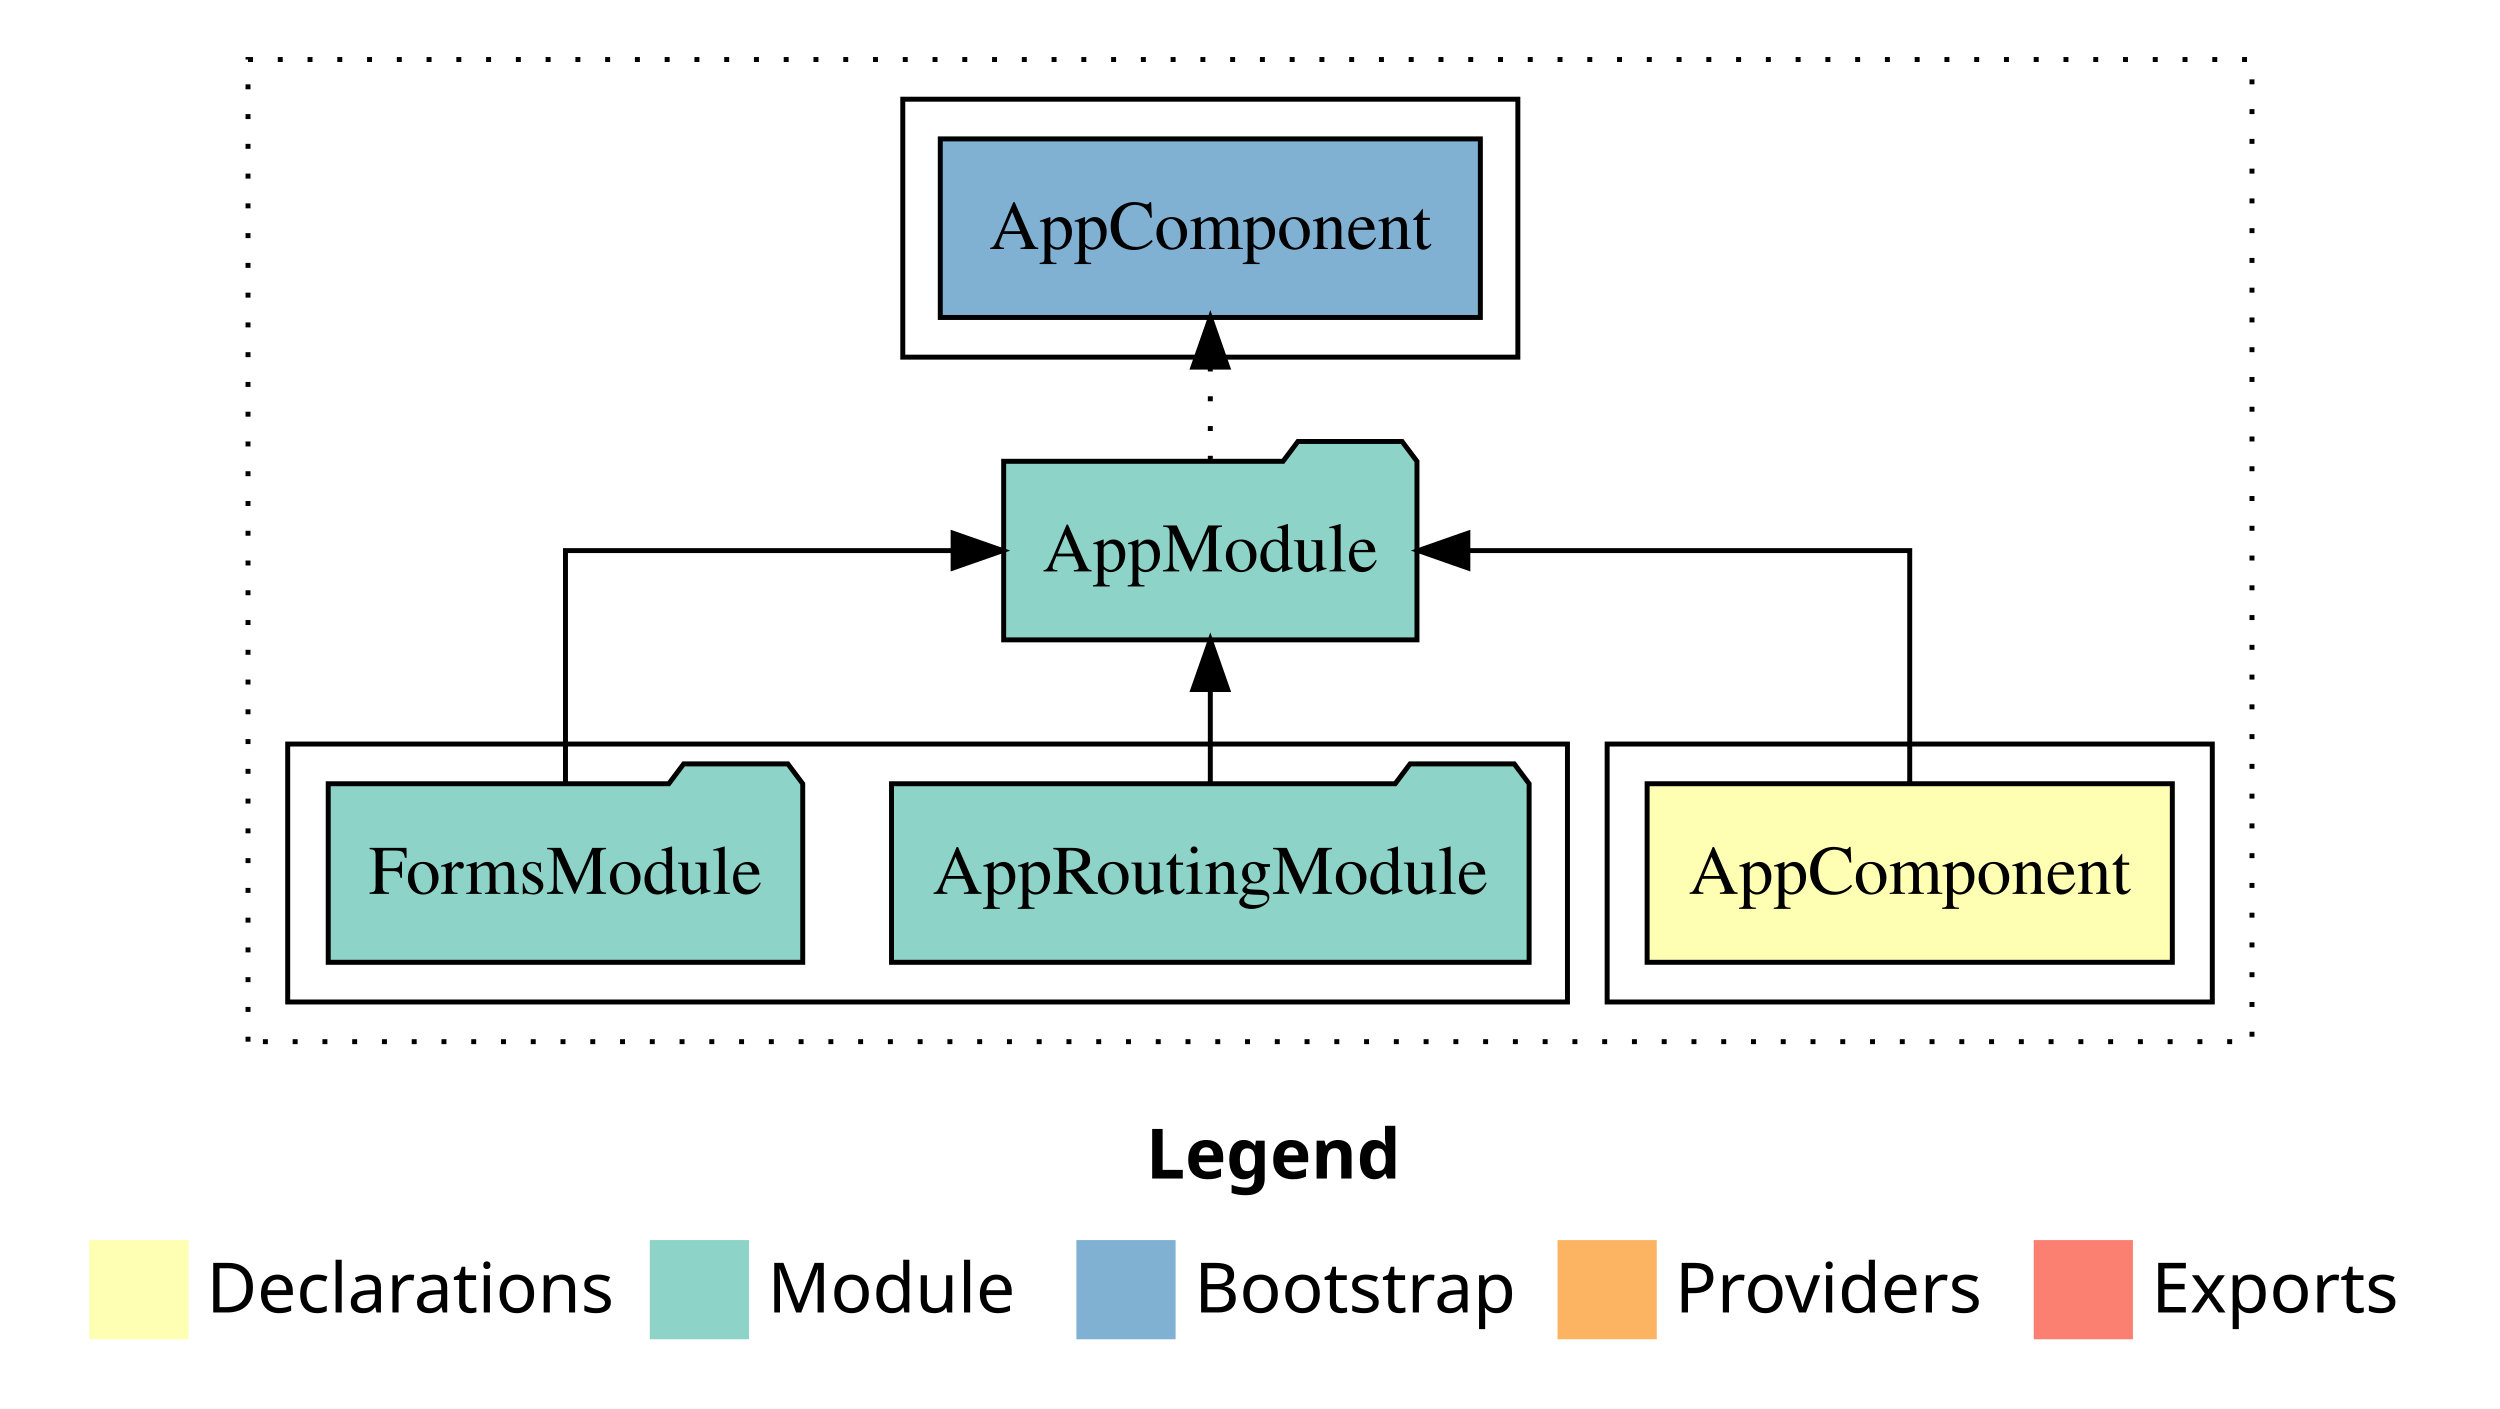
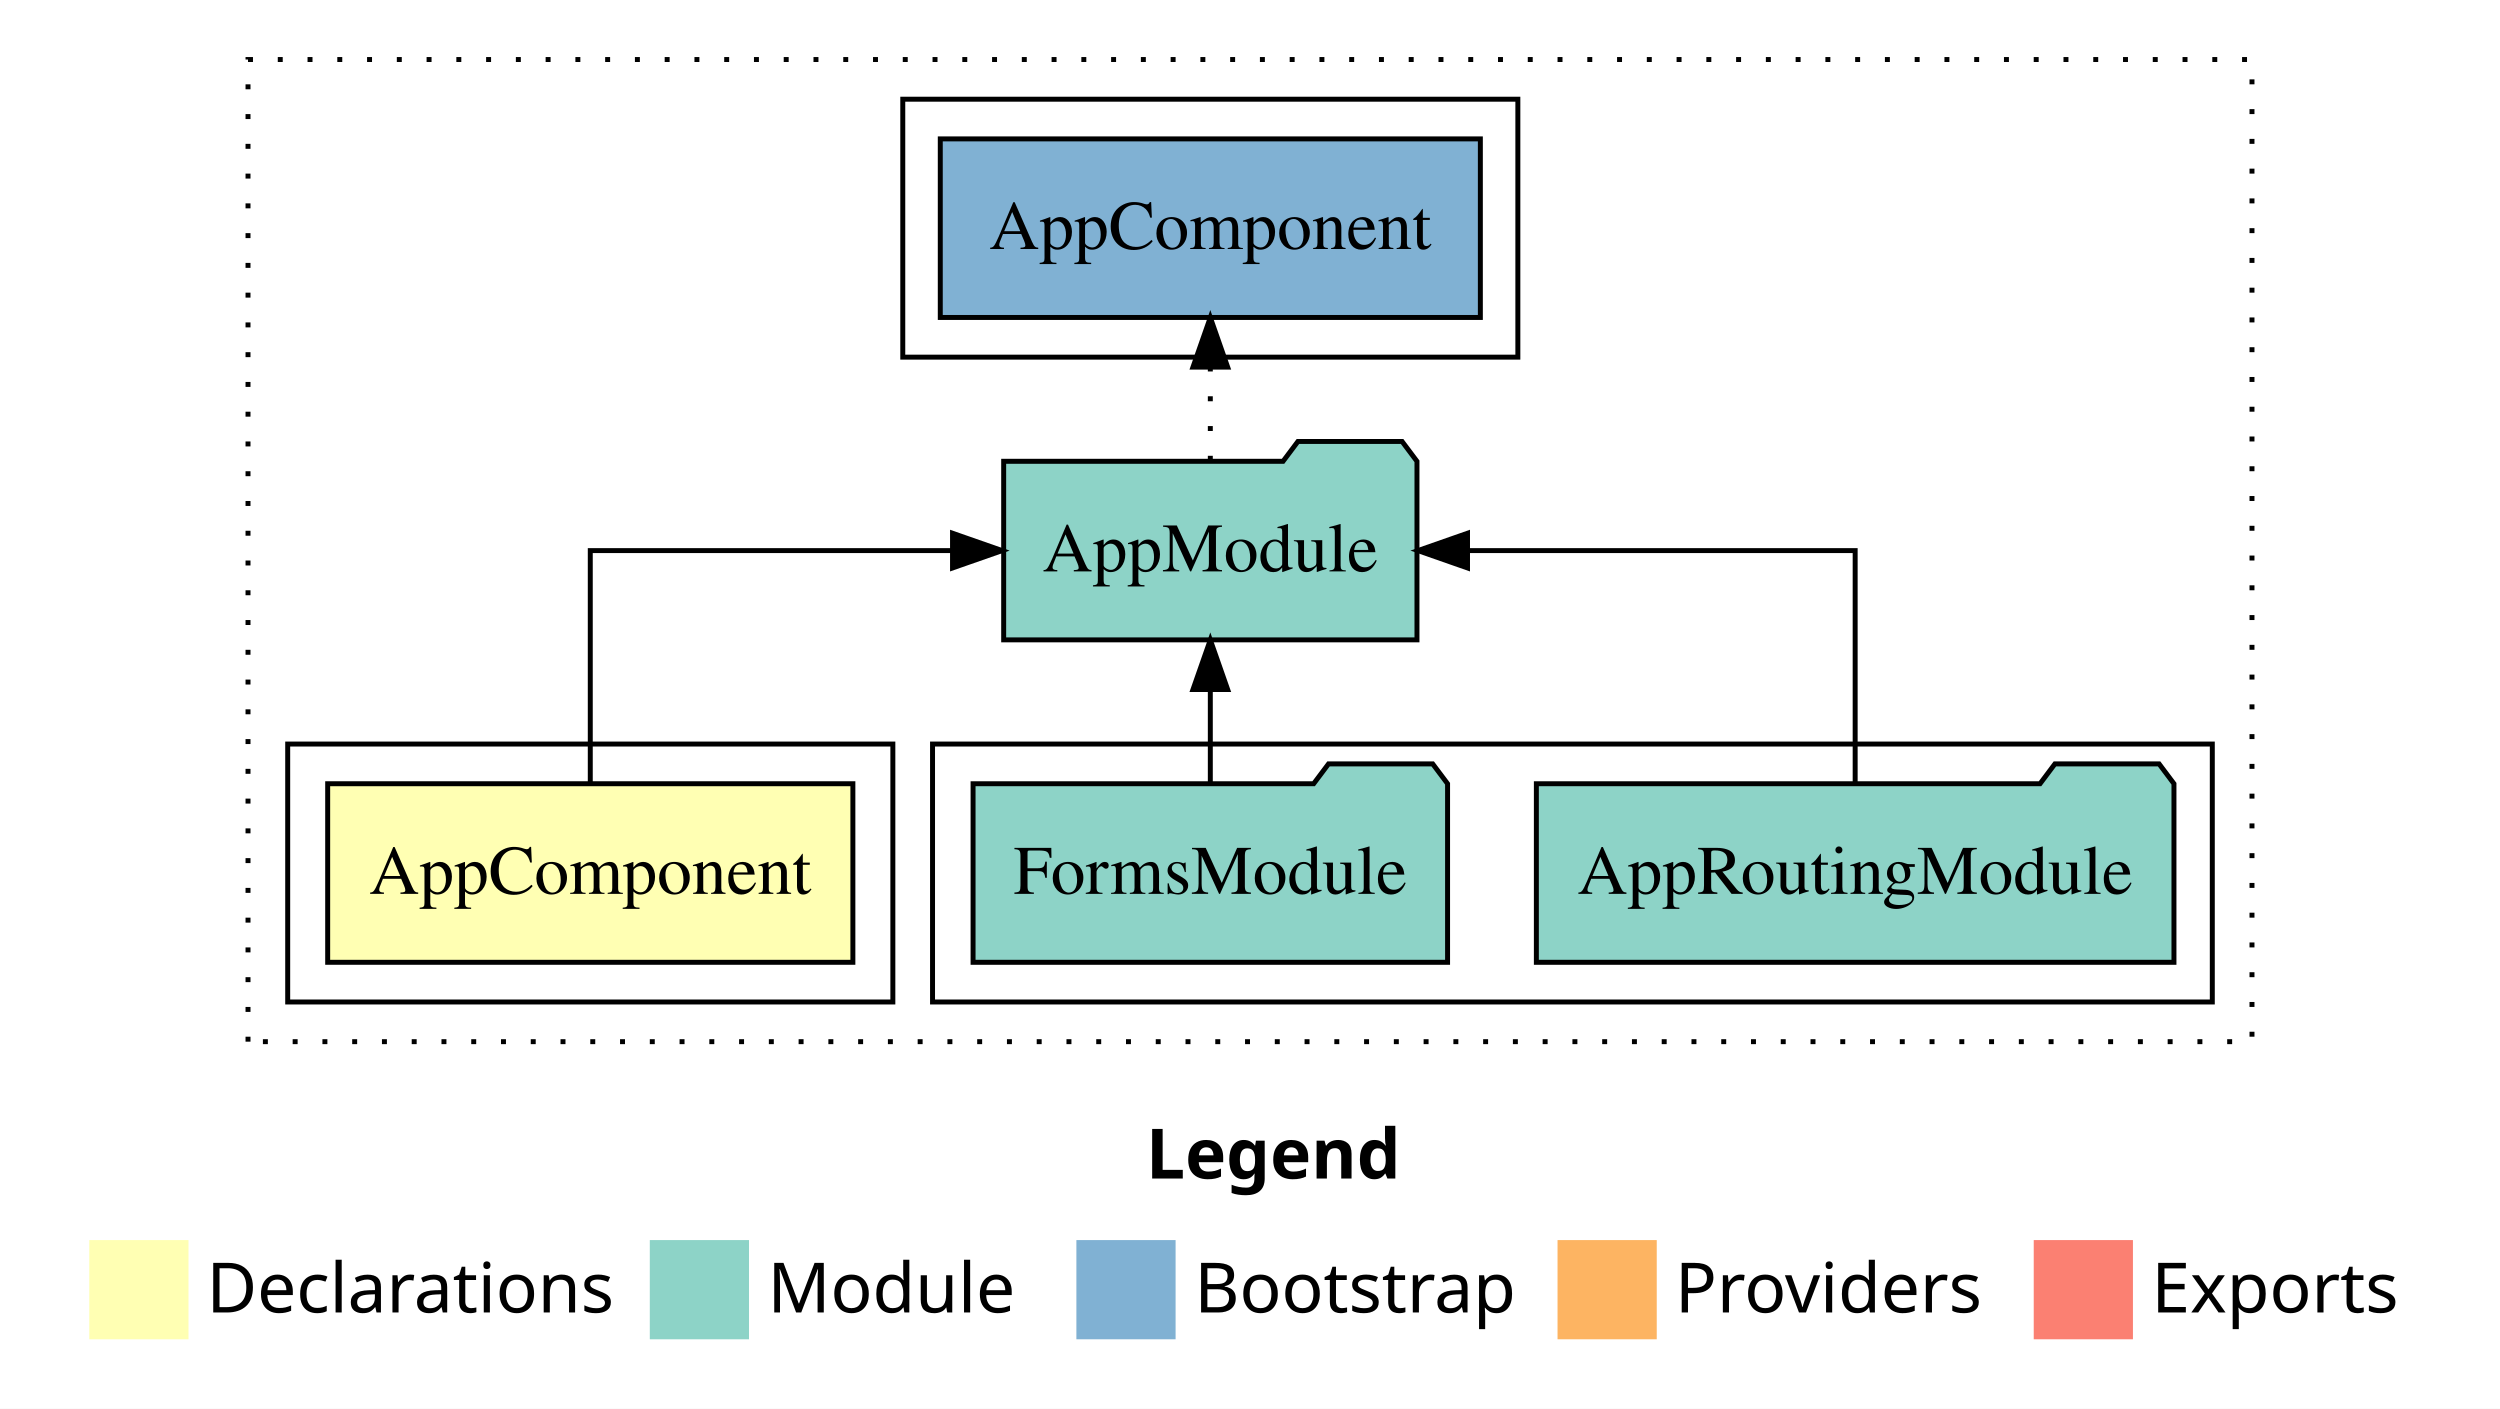
<svg xmlns="http://www.w3.org/2000/svg" width="504pt" height="284pt" viewBox="0.00 0.00 504.00 284.00">
  <g id="graph0" class="graph" transform="scale(1 1) rotate(0) translate(4 280)">
    <polygon fill="white" stroke="transparent" points="-4,4 -4,-280 500,-280 500,4 -4,4" />
    <text text-anchor="start" x="227.01" y="-42.4" font-family="sans-serif" font-weight="bold" font-size="14.00">Legend</text>
    <polygon fill="#ffffb3" stroke="transparent" points="14,-10 14,-30 34,-30 34,-10 14,-10" />
    <text text-anchor="start" x="37.63" y="-15.4" font-family="sans-serif" font-size="14.00">  Declarations</text>
    <polygon fill="#8dd3c7" stroke="transparent" points="127,-10 127,-30 147,-30 147,-10 127,-10" />
    <text text-anchor="start" x="150.73" y="-15.4" font-family="sans-serif" font-size="14.00">  Module</text>
    <polygon fill="#80b1d3" stroke="transparent" points="213,-10 213,-30 233,-30 233,-10 213,-10" />
    <text text-anchor="start" x="236.78" y="-15.4" font-family="sans-serif" font-size="14.00">  Bootstrap</text>
    <polygon fill="#fdb462" stroke="transparent" points="310,-10 310,-30 330,-30 330,-10 310,-10" />
    <text text-anchor="start" x="333.67" y="-15.4" font-family="sans-serif" font-size="14.00">  Providers</text>
    <polygon fill="#fb8072" stroke="transparent" points="406,-10 406,-30 426,-30 426,-10 406,-10" />
    <text text-anchor="start" x="429.73" y="-15.4" font-family="sans-serif" font-size="14.00">  Exports</text>
    <g id="clust1" class="cluster">
      <polygon fill="none" stroke="black" stroke-dasharray="1,5" points="46,-70 46,-268 450,-268 450,-70 46,-70" />
    </g>
-     <g id="clust2" class="cluster">
-       <polygon fill="none" stroke="black" points="320,-78 320,-130 442,-130 442,-78 320,-78" />
+     <g id="clust4" class="cluster">
+       <polygon fill="none" stroke="black" points="184,-78 184,-130 442,-130 442,-78 184,-78" />
    </g>
    <g id="clust6" class="cluster">
      <polygon fill="none" stroke="black" points="178,-208 178,-260 302,-260 302,-208 178,-208" />
    </g>
-     <g id="clust4" class="cluster">
-       <polygon fill="none" stroke="black" points="54,-78 54,-130 312,-130 312,-78 54,-78" />
+     <g id="clust2" class="cluster">
+       <polygon fill="none" stroke="black" points="54,-78 54,-130 176,-130 176,-78 54,-78" />
    </g>
    <g id="node1" class="node">
-       <polygon fill="#ffffb3" stroke="black" points="433.94,-122 328.06,-122 328.06,-86 433.94,-86 433.94,-122" />
-       <text text-anchor="middle" x="381" y="-99.8" font-family="Times,serif" font-size="14.00">AppComponent</text>
+       <polygon fill="#ffffb3" stroke="black" points="167.94,-122 62.06,-122 62.06,-86 167.94,-86 167.94,-122" />
+       <text text-anchor="middle" x="115" y="-99.8" font-family="Times,serif" font-size="14.00">AppComponent</text>
    </g>
    <g id="node2" class="node">
      <polygon fill="#8dd3c7" stroke="black" points="281.66,-187 278.66,-191 257.66,-191 254.66,-187 198.34,-187 198.34,-151 281.66,-151 281.66,-187" />
      <text text-anchor="middle" x="240" y="-164.8" font-family="Times,serif" font-size="14.00">AppModule</text>
    </g>
    <g id="edge1" class="edge">
-       <path fill="none" stroke="black" d="M381,-122.11C381,-141.34 381,-169 381,-169 381,-169 291.92,-169 291.92,-169" />
-       <polygon fill="black" stroke="black" points="291.92,-165.5 281.92,-169 291.92,-172.5 291.92,-165.5" />
+       <path fill="none" stroke="black" d="M115,-122.11C115,-141.34 115,-169 115,-169 115,-169 188.03,-169 188.03,-169" />
+       <polygon fill="black" stroke="black" points="188.03,-172.5 198.03,-169 188.03,-165.5 188.03,-172.5" />
    </g>
    <g id="node5" class="node">
      <polygon fill="#80b1d3" stroke="black" points="294.44,-252 185.56,-252 185.56,-216 294.44,-216 294.44,-252" />
      <text text-anchor="middle" x="240" y="-229.8" font-family="Times,serif" font-size="14.00">AppComponent </text>
    </g>
    <g id="edge4" class="edge">
      <path fill="none" stroke="black" stroke-dasharray="1,5" d="M240,-187.11C240,-187.11 240,-205.99 240,-205.99" />
      <polygon fill="black" stroke="black" points="236.5,-205.99 240,-215.99 243.5,-205.99 236.5,-205.99" />
    </g>
    <g id="node3" class="node">
-       <polygon fill="#8dd3c7" stroke="black" points="304.27,-122 301.27,-126 280.27,-126 277.27,-122 175.73,-122 175.73,-86 304.27,-86 304.27,-122" />
-       <text text-anchor="middle" x="240" y="-99.8" font-family="Times,serif" font-size="14.00">AppRoutingModule</text>
+       <polygon fill="#8dd3c7" stroke="black" points="434.27,-122 431.27,-126 410.27,-126 407.27,-122 305.73,-122 305.73,-86 434.27,-86 434.27,-122" />
+       <text text-anchor="middle" x="370" y="-99.8" font-family="Times,serif" font-size="14.00">AppRoutingModule</text>
    </g>
    <g id="edge2" class="edge">
+       <path fill="none" stroke="black" d="M370,-122.11C370,-141.34 370,-169 370,-169 370,-169 291.85,-169 291.85,-169" />
+       <polygon fill="black" stroke="black" points="291.85,-165.5 281.85,-169 291.85,-172.5 291.85,-165.5" />
+     </g>
+     <g id="node4" class="node">
+       <polygon fill="#8dd3c7" stroke="black" points="287.83,-122 284.83,-126 263.83,-126 260.83,-122 192.17,-122 192.17,-86 287.83,-86 287.83,-122" />
+       <text text-anchor="middle" x="240" y="-99.8" font-family="Times,serif" font-size="14.00">FormsModule</text>
+     </g>
+     <g id="edge3" class="edge">
      <path fill="none" stroke="black" d="M240,-122.11C240,-122.11 240,-140.99 240,-140.99" />
      <polygon fill="black" stroke="black" points="236.5,-140.99 240,-150.99 243.5,-140.99 236.5,-140.99" />
    </g>
-     <g id="node4" class="node">
-       <polygon fill="#8dd3c7" stroke="black" points="157.83,-122 154.83,-126 133.83,-126 130.83,-122 62.17,-122 62.17,-86 157.83,-86 157.83,-122" />
-       <text text-anchor="middle" x="110" y="-99.8" font-family="Times,serif" font-size="14.00">FormsModule</text>
-     </g>
-     <g id="edge3" class="edge">
-       <path fill="none" stroke="black" d="M110,-122.11C110,-141.34 110,-169 110,-169 110,-169 188.15,-169 188.15,-169" />
-       <polygon fill="black" stroke="black" points="188.15,-172.5 198.15,-169 188.15,-165.5 188.15,-172.5" />
-     </g>
  </g>
</svg>
